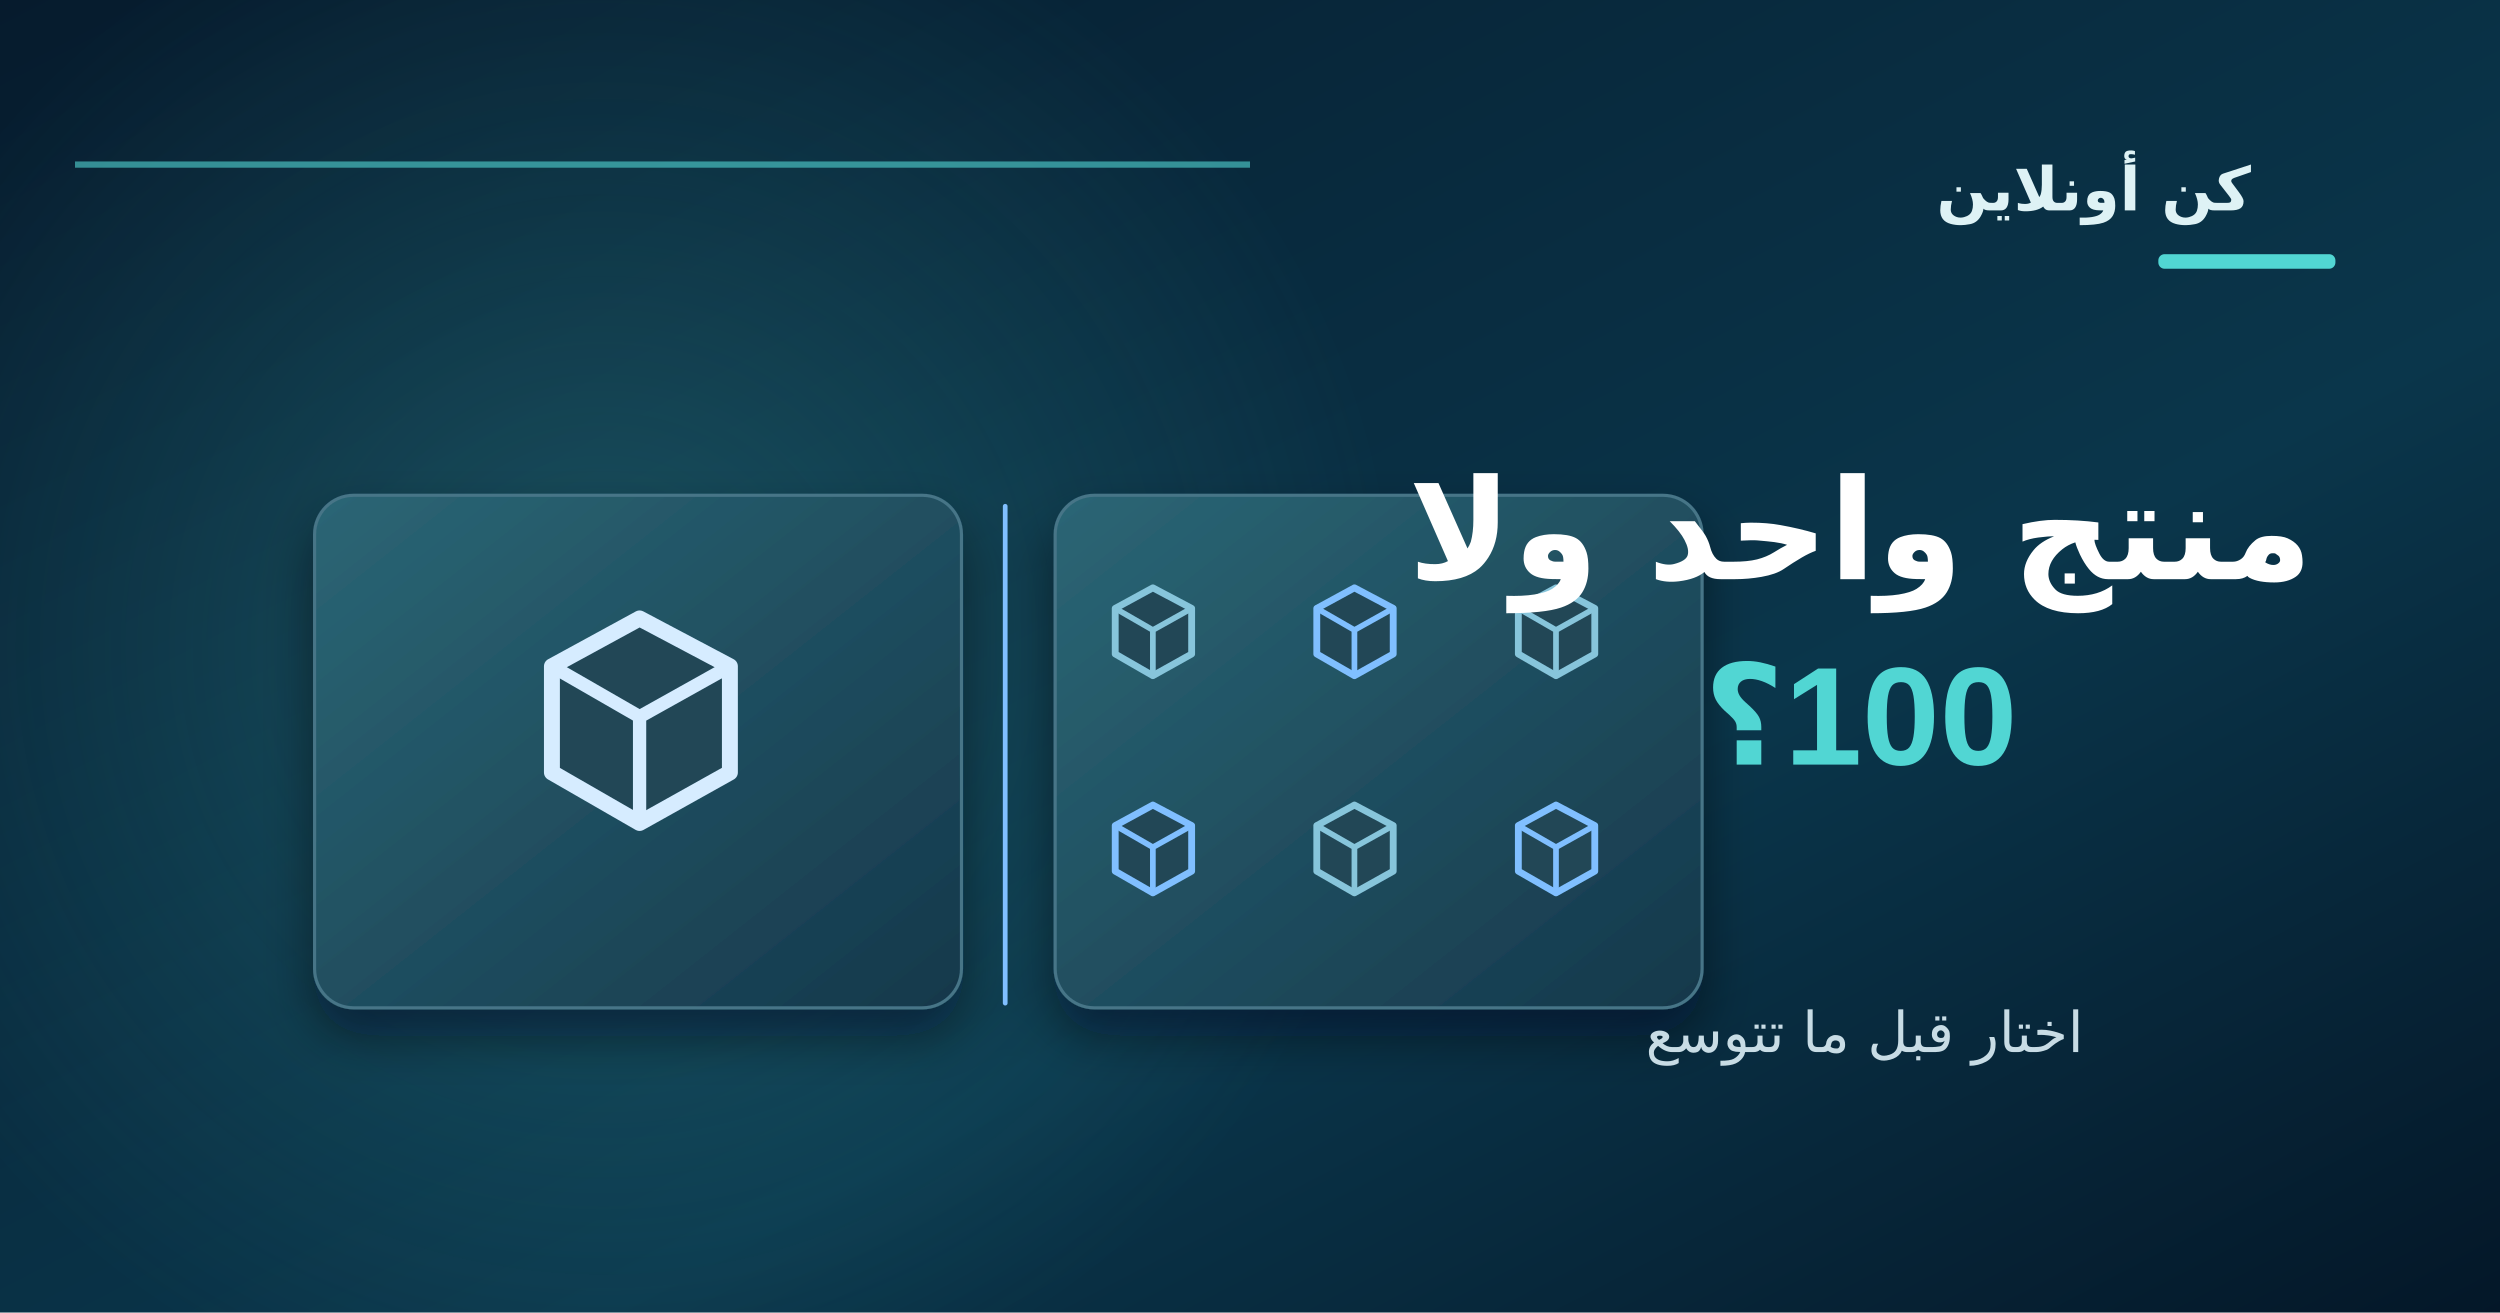
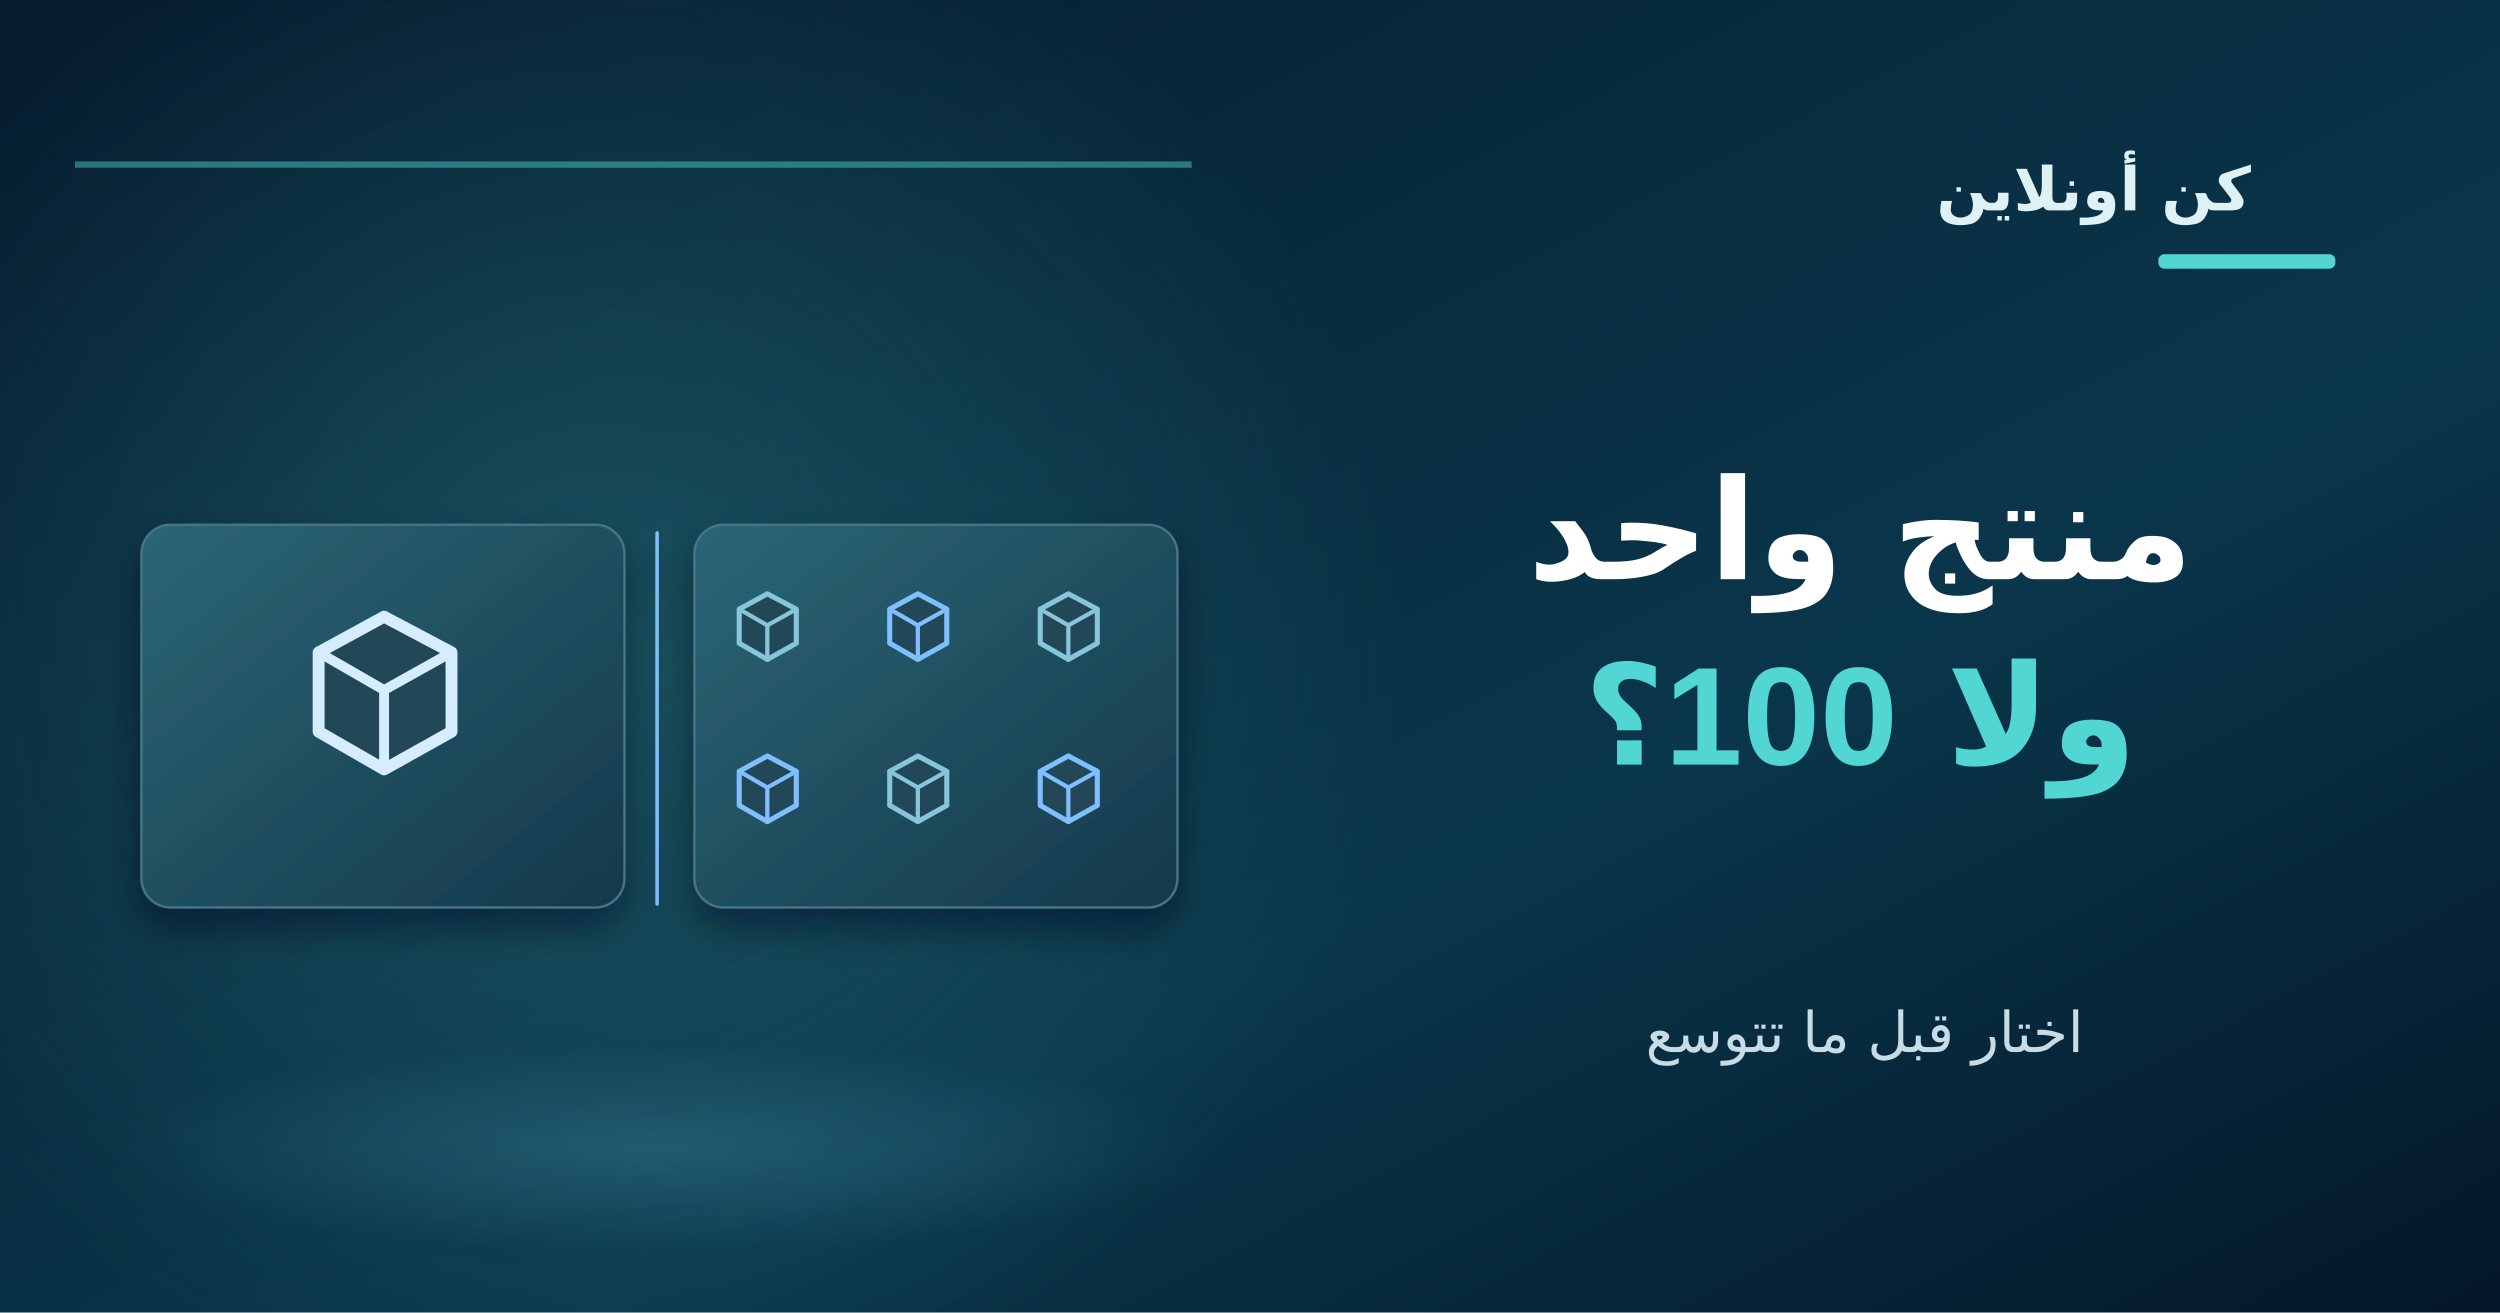
<svg xmlns="http://www.w3.org/2000/svg" width="1200" height="630" viewBox="0 0 1200 630" role="img" aria-labelledby="title desc">
  <defs>
    <linearGradient id="bg" x1="0" y1="0" x2="1" y2="1">
      <stop stop-color="#061b2d" />
      <stop offset=".62" stop-color="#0a364b" />
      <stop offset="1" stop-color="#041728" />
    </linearGradient>
    <radialGradient id="glow">
      <stop stop-color="#51d6d3" stop-opacity=".23" />
      <stop offset="1" stop-color="#51d6d3" stop-opacity="0" />
    </radialGradient>
    <linearGradient id="glass" x1="0" y1="0" x2="1" y2="1">
      <stop stop-color="#2b6675" />
      <stop offset="1" stop-color="#15384b" />
    </linearGradient>
    <filter id="drop" x="-30%" y="-30%" width="170%" height="170%">
      <feDropShadow dx="0" dy="17" stdDeviation="16" flood-color="#010e19" flood-opacity=".45" />
    </filter>
+     <clipPath id="artStage">
+       <rect x="15" y="105" width="614" height="440" rx="12" />
+     </clipPath>
+     <radialGradient id="floor">
+       <stop stop-color="#3a798d" stop-opacity=".45" />
+       <stop offset="1" stop-color="#3a798d" stop-opacity="0" />
+     </radialGradient>
  </defs>
  <rect width="1200" height="630" fill="url(#bg)" />
  <circle cx="290" cy="310" r="381" fill="url(#glow)" />
-   <path d="M36 79H600" stroke="#51d6d3" stroke-width="3" opacity=".6" />
-   <g id="topic-art" filter="url(#drop)" transform="translate(40 108) scale(.75)">
-     <rect x="148" y="173" width="414" height="328" rx="25" fill="url(#glass)" stroke="#467487" stroke-width="2" />
-     <g transform="translate(271 228) scale(1.7)">
-       <path d="M17 32L50 14L84 32V72L50 91L17 72Z" fill="#204757" stroke="#d6ecff" stroke-width="6" stroke-linecap="round" stroke-linejoin="round" />
-       <path d="M17 32L50 51L84 32M50 51V91" fill="none" stroke="#d6ecff" stroke-width="5" stroke-linecap="round" stroke-linejoin="round" />
+   <ellipse cx="315" cy="551" rx="260" ry="50" fill="url(#floor)" />
+   <path d="M36 79H572" stroke="#51d6d3" stroke-width="3" opacity=".46" />
+   <g clip-path="url(#artStage)">
+     <g id="topic-art" filter="url(#drop)" transform="translate(-15 155) scale(.56)">
+       <rect x="148" y="173" width="414" height="328" rx="25" fill="url(#glass)" stroke="#467487" stroke-width="2" />
+       <g transform="translate(271 228) scale(1.7)">
+         <path d="M17 32L50 14L84 32V72L50 91L17 72Z" fill="#204757" stroke="#d6ecff" stroke-width="6" stroke-linecap="round" stroke-linejoin="round" />
+         <path d="M17 32L50 51L84 32M50 51V91" fill="none" stroke="#d6ecff" stroke-width="5" stroke-linecap="round" stroke-linejoin="round" />
+       </g>
+       <rect x="622" y="173" width="414" height="328" rx="25" fill="url(#glass)" stroke="#467487" stroke-width="2" />
+       <g transform="translate(648 222) scale(0.73)">
+         <path d="M17 32L50 14L84 32V72L50 91L17 72Z" fill="#204757" stroke="#87c5db" stroke-width="6" stroke-linecap="round" stroke-linejoin="round" />
+         <path d="M17 32L50 51L84 32M50 51V91" fill="none" stroke="#87c5db" stroke-width="5" stroke-linecap="round" stroke-linejoin="round" />
+       </g>
+       <g transform="translate(777 222) scale(0.73)">
+         <path d="M17 32L50 14L84 32V72L50 91L17 72Z" fill="#204757" stroke="#80bfff" stroke-width="6" stroke-linecap="round" stroke-linejoin="round" />
+         <path d="M17 32L50 51L84 32M50 51V91" fill="none" stroke="#80bfff" stroke-width="5" stroke-linecap="round" stroke-linejoin="round" />
+       </g>
+       <g transform="translate(906 222) scale(0.73)">
+         <path d="M17 32L50 14L84 32V72L50 91L17 72Z" fill="#204757" stroke="#87c5db" stroke-width="6" stroke-linecap="round" stroke-linejoin="round" />
+         <path d="M17 32L50 51L84 32M50 51V91" fill="none" stroke="#87c5db" stroke-width="5" stroke-linecap="round" stroke-linejoin="round" />
+       </g>
+       <g transform="translate(648 361) scale(0.73)">
+         <path d="M17 32L50 14L84 32V72L50 91L17 72Z" fill="#204757" stroke="#80bfff" stroke-width="6" stroke-linecap="round" stroke-linejoin="round" />
+         <path d="M17 32L50 51L84 32M50 51V91" fill="none" stroke="#80bfff" stroke-width="5" stroke-linecap="round" stroke-linejoin="round" />
+       </g>
+       <g transform="translate(777 361) scale(0.73)">
+         <path d="M17 32L50 14L84 32V72L50 91L17 72Z" fill="#204757" stroke="#87c5db" stroke-width="6" stroke-linecap="round" stroke-linejoin="round" />
+         <path d="M17 32L50 51L84 32M50 51V91" fill="none" stroke="#87c5db" stroke-width="5" stroke-linecap="round" stroke-linejoin="round" />
+       </g>
+       <g transform="translate(906 361) scale(0.73)">
+         <path d="M17 32L50 14L84 32V72L50 91L17 72Z" fill="#204757" stroke="#80bfff" stroke-width="6" stroke-linecap="round" stroke-linejoin="round" />
+         <path d="M17 32L50 51L84 32M50 51V91" fill="none" stroke="#80bfff" stroke-width="5" stroke-linecap="round" stroke-linejoin="round" />
+       </g>
+       <path d="M590 180L590 498" fill="none" stroke="#80bfff" stroke-width="3" stroke-linecap="round" stroke-linejoin="round" />
    </g>
-     <rect x="622" y="173" width="414" height="328" rx="25" fill="url(#glass)" stroke="#467487" stroke-width="2" />
-     <g transform="translate(648 222) scale(0.73)">
-       <path d="M17 32L50 14L84 32V72L50 91L17 72Z" fill="#204757" stroke="#87c5db" stroke-width="6" stroke-linecap="round" stroke-linejoin="round" />
-       <path d="M17 32L50 51L84 32M50 51V91" fill="none" stroke="#87c5db" stroke-width="5" stroke-linecap="round" stroke-linejoin="round" />
-     </g>
-     <g transform="translate(777 222) scale(0.73)">
-       <path d="M17 32L50 14L84 32V72L50 91L17 72Z" fill="#204757" stroke="#80bfff" stroke-width="6" stroke-linecap="round" stroke-linejoin="round" />
-       <path d="M17 32L50 51L84 32M50 51V91" fill="none" stroke="#80bfff" stroke-width="5" stroke-linecap="round" stroke-linejoin="round" />
-     </g>
-     <g transform="translate(906 222) scale(0.73)">
-       <path d="M17 32L50 14L84 32V72L50 91L17 72Z" fill="#204757" stroke="#87c5db" stroke-width="6" stroke-linecap="round" stroke-linejoin="round" />
-       <path d="M17 32L50 51L84 32M50 51V91" fill="none" stroke="#87c5db" stroke-width="5" stroke-linecap="round" stroke-linejoin="round" />
-     </g>
-     <g transform="translate(648 361) scale(0.73)">
-       <path d="M17 32L50 14L84 32V72L50 91L17 72Z" fill="#204757" stroke="#80bfff" stroke-width="6" stroke-linecap="round" stroke-linejoin="round" />
-       <path d="M17 32L50 51L84 32M50 51V91" fill="none" stroke="#80bfff" stroke-width="5" stroke-linecap="round" stroke-linejoin="round" />
-     </g>
-     <g transform="translate(777 361) scale(0.73)">
-       <path d="M17 32L50 14L84 32V72L50 91L17 72Z" fill="#204757" stroke="#87c5db" stroke-width="6" stroke-linecap="round" stroke-linejoin="round" />
-       <path d="M17 32L50 51L84 32M50 51V91" fill="none" stroke="#87c5db" stroke-width="5" stroke-linecap="round" stroke-linejoin="round" />
-     </g>
-     <g transform="translate(906 361) scale(0.73)">
-       <path d="M17 32L50 14L84 32V72L50 91L17 72Z" fill="#204757" stroke="#80bfff" stroke-width="6" stroke-linecap="round" stroke-linejoin="round" />
-       <path d="M17 32L50 51L84 32M50 51V91" fill="none" stroke="#80bfff" stroke-width="5" stroke-linecap="round" stroke-linejoin="round" />
-     </g>
-     <path d="M590 180L590 498" fill="none" stroke="#80bfff" stroke-width="3" stroke-linecap="round" stroke-linejoin="round" />
  </g>
  <text x="1005" y="101" direction="rtl" text-anchor="middle" font-family="Cairo,Tajawal,Segoe UI,Arial,sans-serif" font-size="29" font-weight="700" fill="#def2f5">كن أونلاين</text>
  <rect x="1036" y="122" width="85" height="7" rx="3" fill="#51d6d3" />
  <g id="hook">
-     <text x="893" y="278" direction="rtl" unicode-bidi="plaintext" text-anchor="middle" font-family="Cairo,Tajawal,Segoe UI,Arial,sans-serif" font-size="67" font-weight="900" fill="#ffffff">منتج واحد ولا</text>
-     <text x="893" y="367" direction="rtl" unicode-bidi="plaintext" text-anchor="middle" font-family="Cairo,Tajawal,Segoe UI,Arial,sans-serif" font-size="67" font-weight="900" fill="#51d6d3">100؟</text>
+     <text x="893" y="278" direction="rtl" unicode-bidi="plaintext" text-anchor="middle" font-family="Cairo,Tajawal,Segoe UI,Arial,sans-serif" font-size="67" font-weight="900" fill="#ffffff">منتج واحد</text>
+     <text x="893" y="367" direction="rtl" unicode-bidi="plaintext" text-anchor="middle" font-family="Cairo,Tajawal,Segoe UI,Arial,sans-serif" font-size="67" font-weight="900" fill="#51d6d3">ولا 100؟</text>
  </g>
  <text x="895" y="505" direction="rtl" text-anchor="middle" font-family="Cairo,Tajawal,Segoe UI,Arial,sans-serif" font-size="27" fill="#c8dce5">اختار قبل ما تتوسع</text>
</svg>
